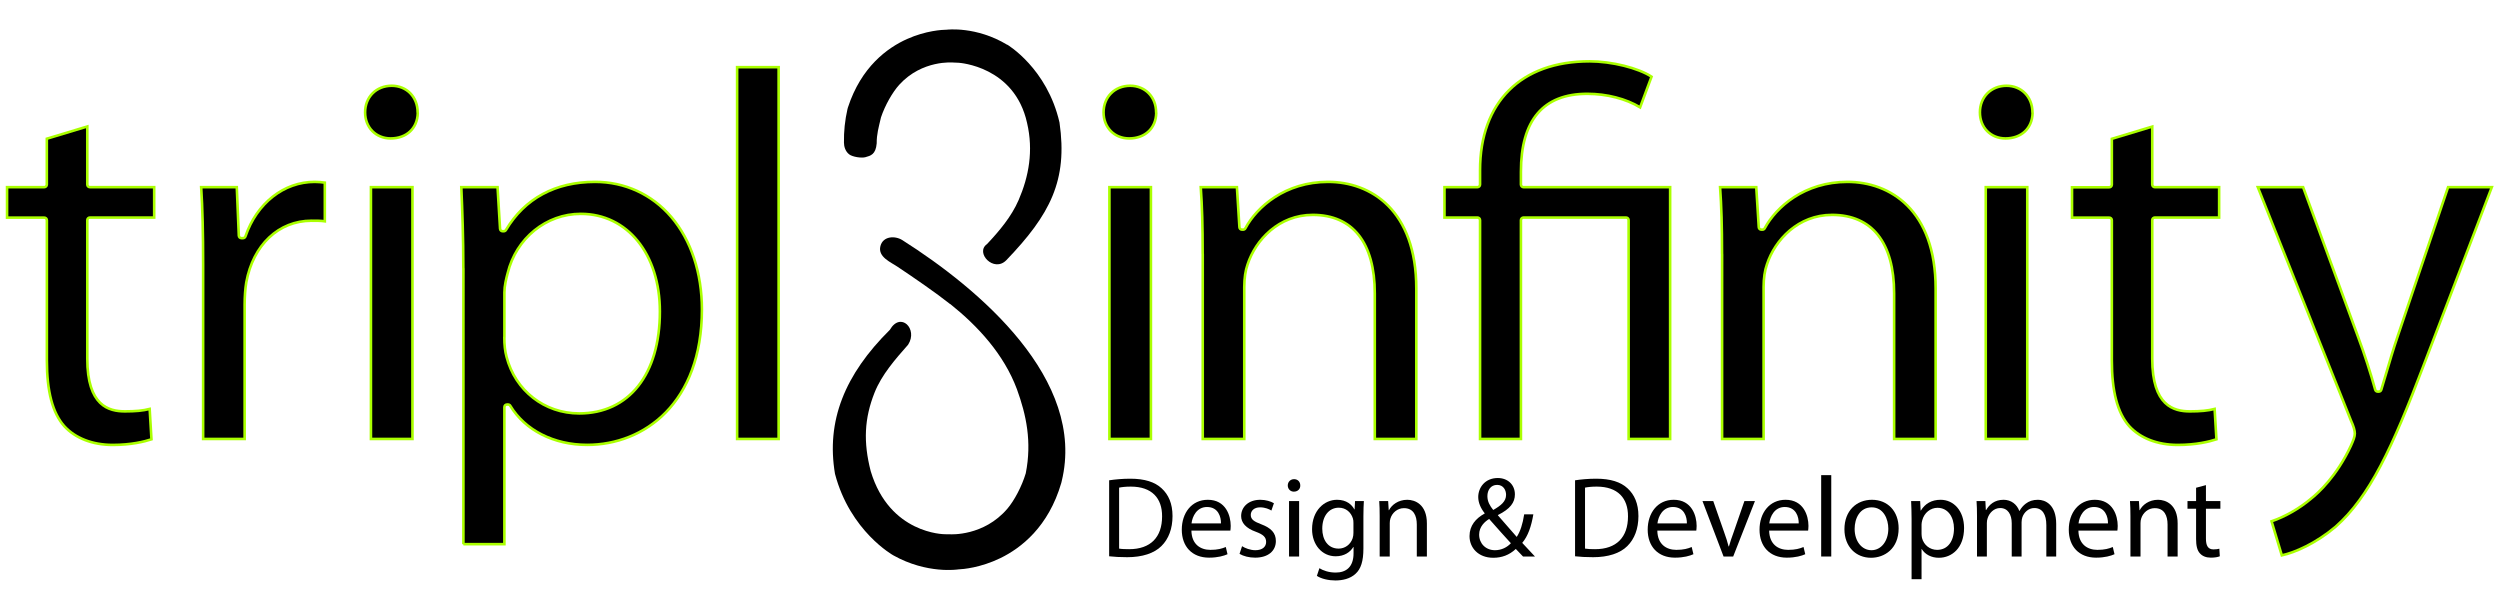
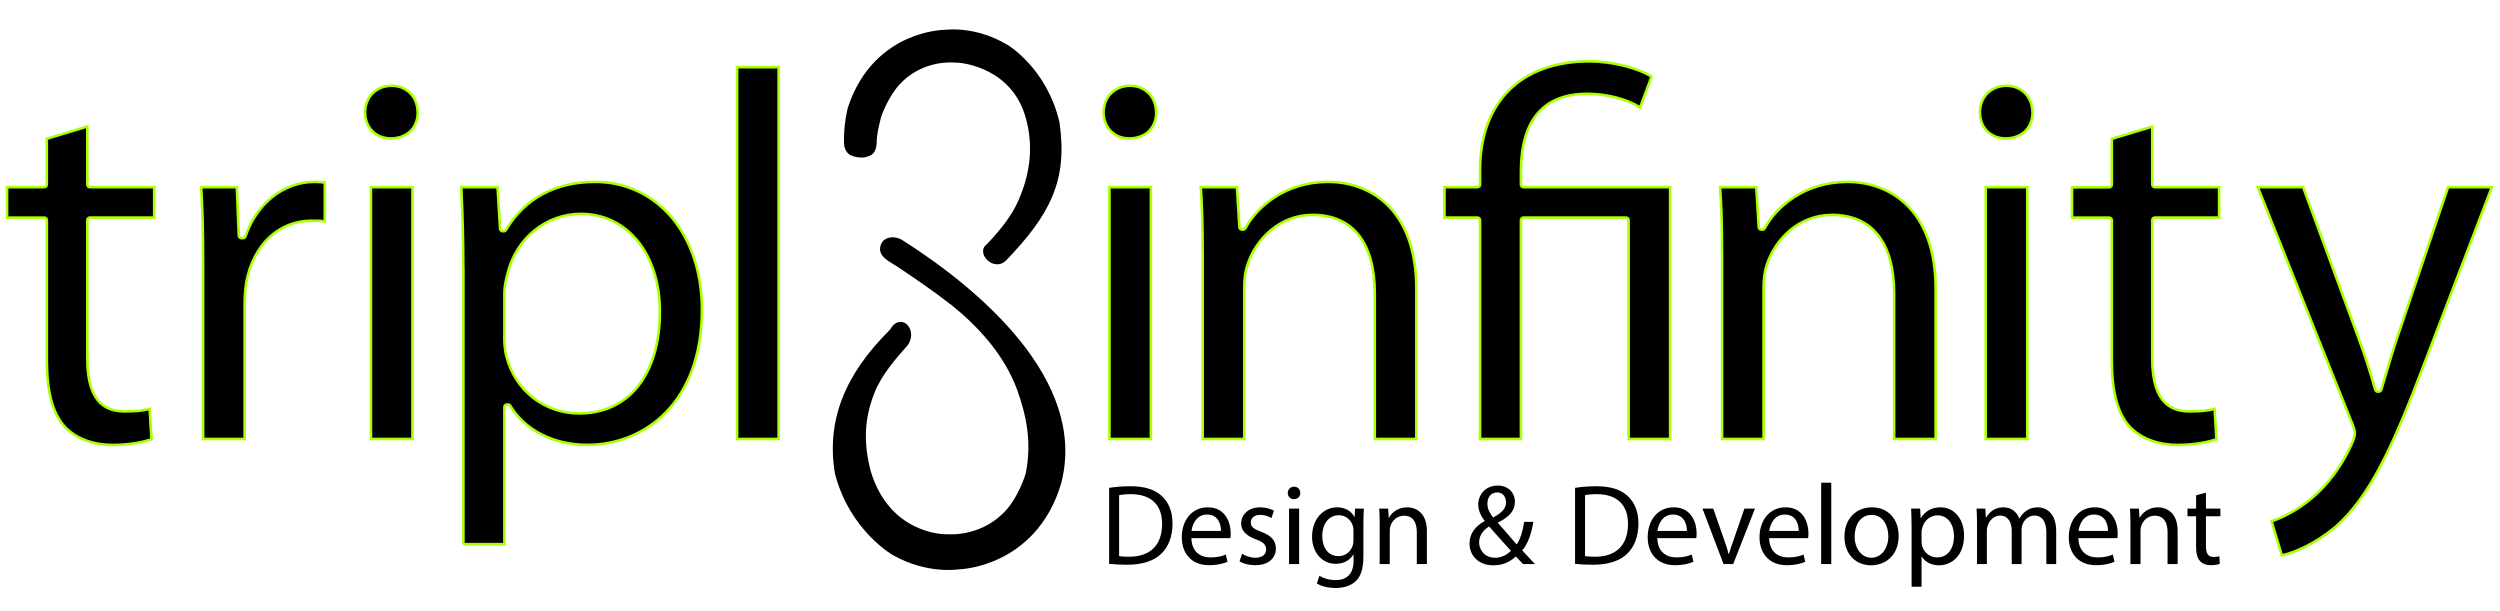
<svg xmlns="http://www.w3.org/2000/svg" viewBox="0 0 960 234.375">
  <g id="intro_tripl3infLogo">
    <defs>
      <g id="infSymMasks">
        <mask id="infSymM1">
          <path d="M386.774 17.198c-11.938-7.211-23.178-5.796-23.178-5.796-1.751.021-8.021.334-15.266 3.572-7.566 3.383-17.651 10.698-22.736 26.317l-.159.576c-.985 4.314-1.43 8.62-1.354 12.902.011 1.436.472 3.3 2 4.5 1.3 1 4.7 1.5 6.2 1.1 2.028-.563 3.999-1.021 4.368-5.303-.017-3.597.734-6.066 1.65-9.994 1.547-4.636 4.442-9.702 7.011-12.522 8.817-9.685 20.676-8.541 20.819-8.536l1.962.085c.186.012 21.5 1.3 26.3 23.1 2.5 10.688.681 20.566-3.233 29.609-2.784 6.432-7.453 11.918-12.14 16.917-4.708 3.3 2.6 11.1 7.4 6.2 16.846-17.527 23.652-30.63 20.43-52.89-4.757-20.838-20.066-29.891-20.066-29.891z" />
        </mask>
        <mask id="infSymM2">
          <path d="M364.892 116.737c10.634 8.5 20.6 19.3 25.6 32.7 3.6 9.9 5.8 20.2 3.4 32.307-1.497 5.004-4.421 10.512-7.07 13.609-9.097 10.64-21.8 9.812-21.954 9.814l-2.099-.025c-.197-.01-21.155-.082-28.402-24.178-2.932-11.312-2.424-20.385 1.454-30.175 2.76-6.963 8.055-12.929 12.895-18.427 3.913-6.057-2.894-12.864-7.008-5.709-17.361 17.188-24.497 34.988-21.073 55.3 5.8 22.1 22.4 31.3 22.4 31.3 13 7.3 24.9 5.4 24.9 5.4 1.871-.08 8.559-.623 16.188-4.326 7.968-3.864 18.497-12.014 23.407-28.869l.15-.621c9.576-39.146-31.817-74.006-61.151-92.613-2.878-1.825-7.473-1.573-8.453 2.292-1.07 4.2 4.1 6.2 6.7 8 6 4 14.6 9.9 20.1 14.272z" />
        </mask>
      </g>
    </defs>
    <g class="logo">
      <g id="letters" fill="#000" stroke="#aaff00">
        <path d="M43.301,170.852c-7.764,0-14.379-2.563-18.628-7.219C20.186,158.581,18,150.326,18,138.406V84.572c0-0.552-0.448-1-1-1 H2.709V71.874h14.272c0.552,0,1-0.448,1-1V53.265l15.538-4.696v22.304c0,0.552,0.448,1,1,1h24.688v11.661H34.52 c-0.552,0-1,0.448-1,1v53.223c0,18.112,8.26,20.207,14.474,20.207c4.08,0,6.873-0.266,9.475-0.926l0.697,11.661 C55.414,169.598,50.315,170.852,43.301,170.852z" />
        <path d="M78.002,168.566v-66.902C78,89.318,77.767,80.065,77.25,71.875h13.675l0.777,18.617 c0.022,0.536,0.463,0.958,0.999,0.958h0.609c0.429,0,0.81-0.273,0.947-0.679c4.306-12.717,14.739-20.934,26.58-20.934 c1.426,0,2.601,0.129,3.895,0.291v14.847c-1.554-0.214-3.174-0.214-5.117-0.214c-12.599,0-22.429,9.287-25.043,23.659 c-0.399,2.384-0.627,5.492-0.627,8.541v51.606H78.002z" />
        <path d="M142.439,168.566V71.874h15.943v96.693H142.439z M150.005,53.157c-5.682,0-9.806-4.21-9.806-10.011 c0-5.919,4.296-10.215,10.215-10.215c5.772,0,9.961,4.296,9.961,10.215c0,0.104,0.016,0.204,0.045,0.298 C160.283,49.267,156.132,53.157,150.005,53.157z" />
        <path d="M177.944,208.963l0.001-105.853c0-0.085-0.011-0.168-0.031-0.249c-0.005-11.804-0.362-21.436-0.771-30.988h13.917 l0.962,15.985c0.032,0.528,0.469,0.94,0.998,0.94h0.409c0.353,0,0.68-0.186,0.86-0.49c7.169-12.084,19-18.472,34.212-18.472 c11.441,0,21.836,4.786,29.269,13.477c7.586,8.87,11.764,21.478,11.764,35.502c0,35.932-22.129,52.016-44.061,52.016 c-12.808,0-23.846-5.613-29.526-15.016c-0.181-0.299-0.506-0.482-0.856-0.482h-0.409c-0.552,0-1,0.447-1,1v52.629H177.944z M193.688,129.146c-0.023,0.081-0.035,0.165-0.035,0.251c0,3.061,0.271,5.478,0.851,7.604 c3.356,13.006,14.575,21.753,27.914,21.753c19.106,0,30.975-14.994,30.975-39.131c0-22.081-12.485-37.502-30.362-37.502 c-13.287,0-24.839,9.37-28.092,22.785c-0.533,1.958-1.25,4.884-1.25,7.374V129.146z" />
        <path d="M283.053 25.794H298.996V168.566H283.053z" />
        <path d="M426.01,168.566V71.874h15.943v96.693H426.01z M433.575,53.157c-5.682,0-9.806-4.21-9.806-10.011 c0-5.919,4.296-10.215,10.216-10.215c5.772,0,9.961,4.296,9.961,10.215c0,0.104,0.016,0.204,0.045,0.298 C443.854,49.267,439.704,53.157,433.575,53.157z" />
        <path d="M527.918,168.57v-55.896c0-19.448-8.465-30.158-23.836-30.158c-12.982,0-21.918,9.563-25.014,19.041 c-0.816,2.243-1.272,5.333-1.272,8.67v58.336h-15.943c0,0,0.001-70.958,0.001-70.976c0-0.075-0.008-0.148-0.024-0.219 c-0.003-10.495-0.226-18.215-0.741-25.494h13.886l0.963,15.376c0.033,0.527,0.47,0.938,0.998,0.938h0.41 c0.369,0,0.708-0.204,0.882-0.529c4.384-8.222,15.327-17.822,31.74-17.822c16.385,0,33.893,10.772,33.893,41.005v57.728 H527.918z" />
        <path d="M625.392,168.566V84.537c0-0.552-0.447-1-1-1h-39.355c-0.553,0-1,0.448-1,1v84.029h-15.7V84.534c0-0.552-0.447-1-1-1 h-12.657V71.874h12.657c0.553,0,1-0.448,1-1v-5.505c0-26.187,15.71-41.821,42.025-41.821c8.537,0,18.768,2.561,23.831,5.904 l-4.392,11.771c-5.354-3.27-12.828-5.197-20.294-5.197c-16.901,0-25.471,10.079-25.471,29.956v4.892c0,0.552,0.447,1,1,1 h56.296v96.693H625.392z" />
        <path d="M727.342,168.57v-55.896c0-19.448-8.467-30.158-23.84-30.158c-12.981,0-21.914,9.563-25.008,19.041 c-0.814,2.232-1.27,5.323-1.27,8.67v58.336h-15.945l0.003-70.976c0-0.076-0.009-0.151-0.025-0.224 c-0.003-10.479-0.229-18.196-0.747-25.488h13.894l0.959,15.376c0.033,0.527,0.47,0.938,0.998,0.938h0.41 c0.369,0,0.708-0.204,0.882-0.529c4.387-8.222,15.331-17.822,31.739-17.822c16.385,0,33.894,10.772,33.894,41.005v57.728 H727.342z" />
        <path d="M762.53,168.566V71.874h15.942v96.693H762.53z M770.097,53.157c-5.685,0-9.811-4.21-9.811-10.011 c0-5.919,4.295-10.215,10.213-10.215c5.771,0,9.96,4.296,9.96,10.215c0,0.106,0.017,0.208,0.047,0.304 C780.366,49.27,776.219,53.157,770.097,53.157z" />
        <path d="M836.25,170.852c-7.768,0-14.384-2.563-18.63-7.219c-4.489-5.05-6.675-13.305-6.675-25.227V84.572c0-0.552-0.447-1-1-1 h-14.291V71.914h14.291c0.553,0,1-0.448,1-1v-17.61l15.515-4.689v22.259c0,0.552,0.447,1,1,1h24.689v11.661H827.46 c-0.553,0-1,0.448-1,1v53.223c0,18.112,8.262,20.207,14.476,20.207c4.078,0,6.872-0.266,9.478-0.927l0.697,11.662 C848.36,169.598,843.264,170.852,836.25,170.852z" />
        <path d="M872.275,200.183c5.259-1.816,10.715-4.933,15.106-8.644c2.779-2.201,9.89-8.63,15.35-20.328 c0.922-2.069,1.521-3.505,1.521-4.702c0-1.227-0.468-2.8-1.518-5.104l-35.729-89.53l17.391-0.001l21.172,57.667 c2.348,6.276,4.842,13.977,6.51,20.102c0.118,0.436,0.514,0.737,0.965,0.737h0.409c0.438,0,0.826-0.286,0.955-0.705 c0.617-1.994,1.258-4.174,1.931-6.46c1.295-4.402,2.763-9.393,4.376-14.104l19.349-57.238h16.791l-26.397,68.991 c-11.754,30.969-20.585,49.924-33.576,61.394c-7.671,6.449-15.53,9.866-20.662,11.006L872.275,200.183z" />
      </g>
      <g id="infSym">
        <g id="infSymPaths">
          <path id="infSymPaths_1" style="mask: url(#infSymM1)" fill="none" stroke-width="15" stroke-miterlimit="10" d="M374 103.688c0 0 31.5-22.035 26.5-57.018 c0 0 0.538-27.482-34.655-28.982c-39.655-1-37.345 50.478-37.345 50.5" />
          <path id="infSymPaths_2" style="mask: url(#infSymM2)" fill="none" stroke-width="16" stroke-miterlimit="10" d="M326.588 86.688c0 0 11.7 5.7 40.4 27 c31.911 23.7 35 42 35 62.5c0.036 24-21.706 36.366-37.193 36.754c0 0-22.098 1.973-34.37-20.754 c-11.605-23.852-3.799-36.889-3.887-37.194c0 0 6.7-20.245 24.412-32.306" />
        </g>
        <g id="infSymWhole">
          <path d="M386.774 17.198c-11.938-7.211-23.178-5.796-23.178-5.796-1.751.021-8.021.334-15.266 3.572-7.566 3.383-17.651 10.698-22.736 26.317l-.159.576c-.985 4.314-1.43 8.62-1.354 12.902.011 1.436.472 3.3 2 4.5 1.3 1 4.7 1.5 6.2 1.1 2.028-.563 3.999-1.021 4.368-5.303-.017-3.597.734-6.066 1.65-9.994 1.547-4.636 4.442-9.702 7.011-12.522 8.817-9.685 20.676-8.541 20.819-8.536l1.962.085c.186.012 21.5 1.3 26.3 23.1 2.5 10.688.681 20.566-3.233 29.609-2.784 6.432-7.453 11.918-12.14 16.917-4.708 3.3 2.6 11.1 7.4 6.2 16.846-17.527 23.652-30.63 20.43-52.89-4.757-20.838-20.066-29.891-20.066-29.891z" />
          <path d="M364.892 116.737c10.634 8.5 20.6 19.3 25.6 32.7 3.6 9.9 5.8 20.2 3.4 32.307-1.497 5.004-4.421 10.512-7.07 13.609-9.097 10.64-21.8 9.812-21.954 9.814l-2.099-.025c-.197-.01-21.155-.082-28.402-24.178-2.932-11.312-2.424-20.385 1.454-30.175 2.76-6.963 8.055-12.929 12.895-18.427 3.913-6.057-2.894-12.864-7.008-5.709-17.361 17.188-24.497 34.988-21.073 55.3 5.8 22.1 22.4 31.3 22.4 31.3 13 7.3 24.9 5.4 24.9 5.4 1.871-.08 8.559-.623 16.188-4.326 7.968-3.864 18.497-12.014 23.407-28.869l.15-.621c9.576-39.146-31.817-74.006-61.151-92.613-2.878-1.825-7.473-1.573-8.453 2.292-1.07 4.2 4.1 6.2 6.7 8 6 4 14.6 9.9 20.1 14.272z" />
        </g>
      </g>
      <g id="desanddev">
-         <path d="M425.911,184.436c2.333-0.352,5.105-0.615,8.142-0.615c5.5,0,9.417,1.275,12.014,3.696 c2.64,2.42,4.181,5.853,4.181,10.649c0,4.841-1.497,8.801-4.269,11.529c-2.772,2.772-7.349,4.269-13.114,4.269 c-2.729,0-5.017-0.132-6.953-0.352V184.436z M429.739,210.664c0.968,0.176,2.376,0.22,3.873,0.22 c8.186,0,12.63-4.576,12.63-12.586c0.044-6.997-3.917-11.441-12.014-11.441c-1.98,0-3.477,0.176-4.489,0.396V210.664z" />
-         <path d="M457.502,203.755c0.088,5.236,3.433,7.393,7.305,7.393c2.772,0,4.445-0.483,5.897-1.1l0.66,2.772 c-1.364,0.616-3.697,1.32-7.085,1.32c-6.557,0-10.474-4.313-10.474-10.738s3.784-11.485,9.989-11.485 c6.953,0,8.801,6.117,8.801,10.033c0,0.792-0.088,1.408-0.132,1.805H457.502z M468.856,200.982 c0.044-2.465-1.012-6.293-5.369-6.293c-3.917,0-5.633,3.608-5.941,6.293H468.856z" />
-         <path d="M476.95,209.739c1.144,0.748,3.168,1.541,5.105,1.541c2.816,0,4.137-1.408,4.137-3.169 c0-1.849-1.101-2.86-3.961-3.917c-3.829-1.363-5.633-3.476-5.633-6.028c0-3.433,2.772-6.249,7.35-6.249 c2.156,0,4.049,0.616,5.236,1.32l-0.968,2.816c-0.836-0.528-2.377-1.232-4.357-1.232c-2.288,0-3.564,1.32-3.564,2.904 c0,1.761,1.276,2.553,4.049,3.608c3.697,1.408,5.589,3.257,5.589,6.426c0,3.74-2.904,6.381-7.965,6.381 c-2.333,0-4.489-0.572-5.985-1.452L476.95,209.739z" />
-         <path d="M499.303,186.416c0.044,1.32-0.925,2.377-2.465,2.377c-1.364,0-2.332-1.057-2.332-2.377 c0-1.364,1.012-2.42,2.42-2.42C498.378,183.996,499.303,185.052,499.303,186.416z M494.99,213.7v-21.299h3.872V213.7H494.99z" />
-         <path d="M523.725,192.401c-0.088,1.54-0.177,3.256-0.177,5.853v12.366c0,4.885-0.968,7.877-3.036,9.725 c-2.068,1.937-5.061,2.553-7.745,2.553c-2.553,0-5.369-0.616-7.085-1.76l0.968-2.949c1.408,0.881,3.608,1.673,6.249,1.673 c3.961,0,6.865-2.068,6.865-7.438v-2.376h-0.088c-1.188,1.98-3.477,3.564-6.777,3.564c-5.28,0-9.065-4.488-9.065-10.386 c0-7.217,4.709-11.31,9.594-11.31c3.696,0,5.721,1.937,6.645,3.696h0.089l0.176-3.212H523.725z M519.72,200.807 c0-0.66-0.044-1.232-0.22-1.761c-0.704-2.244-2.597-4.093-5.413-4.093c-3.696,0-6.337,3.125-6.337,8.054 c0,4.181,2.112,7.657,6.293,7.657c2.376,0,4.532-1.496,5.369-3.961c0.22-0.66,0.308-1.408,0.308-2.068V200.807z" />
-         <path d="M529.794,198.166c0-2.2-0.044-4.005-0.177-5.765h3.433l0.22,3.521h0.089 c1.056-2.024,3.521-4.005,7.041-4.005c2.948,0,7.524,1.761,7.524,9.065V213.7h-3.872v-12.277c0-3.433-1.276-6.293-4.929-6.293 c-2.553,0-4.533,1.804-5.193,3.96c-0.176,0.484-0.264,1.145-0.264,1.805V213.7h-3.872V198.166z" />
-         <path d="M584.844,213.7c-0.836-0.836-1.628-1.672-2.772-2.904c-2.552,2.376-5.413,3.389-8.669,3.389 c-5.765,0-9.109-3.873-9.109-8.317c0-4.049,2.42-6.821,5.809-8.669v-0.133c-1.54-1.936-2.464-4.092-2.464-6.204 c0-3.609,2.596-7.306,7.524-7.306c3.697,0,6.558,2.465,6.558,6.293c0,3.125-1.805,5.589-6.514,7.921v0.133 c2.509,2.904,5.325,6.16,7.218,8.272c1.364-2.068,2.288-4.929,2.86-8.669h3.521c-0.792,4.665-2.068,8.361-4.269,10.958 c1.584,1.672,3.124,3.344,4.885,5.236H584.844z M580.18,208.596c-1.761-1.937-5.062-5.545-8.361-9.329 c-1.585,1.012-3.829,2.904-3.829,6.028c0,3.389,2.509,5.985,6.073,5.985C576.614,211.28,578.771,210.136,580.18,208.596z M571.158,190.509c0,2.112,0.968,3.74,2.244,5.325c2.992-1.717,4.929-3.301,4.929-5.81c0-1.804-1.013-3.828-3.433-3.828 C572.434,186.196,571.158,188.221,571.158,190.509z" />
-         <path d="M604.821,184.436c2.332-0.352,5.104-0.615,8.141-0.615c5.501,0,9.418,1.275,12.014,3.696 c2.641,2.42,4.181,5.853,4.181,10.649c0,4.841-1.496,8.801-4.269,11.529c-2.772,2.772-7.349,4.269-13.113,4.269 c-2.729,0-5.017-0.132-6.953-0.352V184.436z M608.649,210.664c0.969,0.176,2.377,0.22,3.873,0.22 c8.185,0,12.63-4.576,12.63-12.586c0.044-6.997-3.917-11.441-12.014-11.441c-1.98,0-3.477,0.176-4.489,0.396V210.664z" />
-         <path d="M636.413,203.755c0.088,5.236,3.433,7.393,7.305,7.393c2.772,0,4.444-0.483,5.896-1.1l0.66,2.772 c-1.364,0.616-3.696,1.32-7.085,1.32c-6.557,0-10.474-4.313-10.474-10.738s3.785-11.485,9.99-11.485 c6.952,0,8.801,6.117,8.801,10.033c0,0.792-0.088,1.408-0.132,1.805H636.413z M647.767,200.982 c0.044-2.465-1.013-6.293-5.369-6.293c-3.916,0-5.633,3.608-5.94,6.293H647.767z" />
-         <path d="M657.885,192.401l4.181,11.97c0.704,1.937,1.275,3.696,1.716,5.456h0.132 c0.484-1.76,1.101-3.52,1.805-5.456l4.137-11.97h4.048l-8.36,21.299h-3.697l-8.097-21.299H657.885z" />
-         <path d="M679.356,203.755c0.088,5.236,3.433,7.393,7.305,7.393c2.772,0,4.444-0.483,5.896-1.1l0.66,2.772 c-1.364,0.616-3.696,1.32-7.085,1.32c-6.557,0-10.474-4.313-10.474-10.738s3.785-11.485,9.99-11.485 c6.952,0,8.801,6.117,8.801,10.033c0,0.792-0.088,1.408-0.132,1.805H679.356z M690.71,200.982 c0.044-2.465-1.013-6.293-5.369-6.293c-3.916,0-5.633,3.608-5.94,6.293H690.71z" />
-         <path d="M699.332,182.456h3.872V213.7h-3.872V182.456z" />
-         <path d="M729.077,202.875c0,7.877-5.457,11.31-10.605,11.31c-5.765,0-10.21-4.225-10.21-10.958 c0-7.129,4.665-11.31,10.562-11.31C724.94,191.917,729.077,196.361,729.077,202.875z M712.179,203.095 c0,4.665,2.685,8.186,6.469,8.186c3.696,0,6.469-3.477,6.469-8.273c0-3.608-1.804-8.186-6.381-8.186 C714.159,194.821,712.179,199.046,712.179,203.095z" />
-         <path d="M734.047,199.354c0-2.729-0.089-4.929-0.177-6.953h3.477l0.177,3.652h0.088 c1.584-2.597,4.092-4.137,7.568-4.137c5.149,0,9.021,4.356,9.021,10.825c0,7.657-4.664,11.442-9.682,11.442 c-2.816,0-5.28-1.232-6.557-3.345h-0.088v11.573h-3.828V199.354z M737.875,205.031c0,0.571,0.088,1.1,0.176,1.584 c0.704,2.685,3.037,4.532,5.809,4.532c4.093,0,6.47-3.344,6.47-8.229c0-4.269-2.245-7.922-6.337-7.922 c-2.641,0-5.105,1.893-5.854,4.797c-0.132,0.484-0.264,1.057-0.264,1.584V205.031z" />
-         <path d="M759.17,198.166c0-2.2-0.045-4.005-0.177-5.765h3.389l0.176,3.433h0.133 c1.188-2.024,3.168-3.917,6.688-3.917c2.904,0,5.104,1.761,6.029,4.269h0.088c0.66-1.188,1.496-2.112,2.376-2.772 c1.276-0.968,2.685-1.496,4.709-1.496c2.816,0,6.997,1.849,6.997,9.241V213.7h-3.785v-12.058c0-4.093-1.496-6.557-4.62-6.557 c-2.2,0-3.917,1.628-4.577,3.521c-0.176,0.527-0.308,1.231-0.308,1.936V213.7h-3.784v-12.762c0-3.389-1.497-5.853-4.445-5.853 c-2.42,0-4.181,1.936-4.797,3.872c-0.22,0.572-0.308,1.232-0.308,1.893v12.85h-3.784V198.166z" />
-         <path d="M798.11,203.755c0.088,5.236,3.433,7.393,7.305,7.393c2.772,0,4.444-0.483,5.896-1.1l0.66,2.772 c-1.364,0.616-3.696,1.32-7.085,1.32c-6.557,0-10.474-4.313-10.474-10.738s3.785-11.485,9.99-11.485 c6.952,0,8.801,6.117,8.801,10.033c0,0.792-0.088,1.408-0.132,1.805H798.11z M809.464,200.982 c0.044-2.465-1.013-6.293-5.369-6.293c-3.916,0-5.633,3.608-5.94,6.293H809.464z" />
-         <path d="M818.086,198.166c0-2.2-0.045-4.005-0.177-5.765h3.433l0.221,3.521h0.088 c1.056-2.024,3.521-4.005,7.041-4.005c2.948,0,7.524,1.761,7.524,9.065V213.7h-3.872v-12.277c0-3.433-1.276-6.293-4.929-6.293 c-2.553,0-4.533,1.804-5.193,3.96c-0.176,0.484-0.264,1.145-0.264,1.805V213.7h-3.872V198.166z" />
-         <path d="M847.082,186.284v6.117h5.545v2.948h-5.545v11.485c0,2.641,0.748,4.137,2.904,4.137 c1.013,0,1.761-0.132,2.244-0.264l0.177,2.904c-0.748,0.308-1.937,0.528-3.433,0.528c-1.805,0-3.257-0.572-4.181-1.629 c-1.101-1.144-1.496-3.036-1.496-5.545V195.35h-3.301v-2.948h3.301v-5.105L847.082,186.284z" />
+         <path d="M425.911,187.332c2.333-0.352,5.105-0.615,8.142-0.615c5.5,0,9.417,1.275,12.014,3.696 c2.64,2.42,4.181,5.853,4.181,10.649c0,4.841-1.497,8.801-4.269,11.529c-2.772,2.772-7.349,4.269-13.114,4.269 c-2.729,0-5.017-0.132-6.953-0.352V187.332z M429.739,213.561c0.968,0.176,2.376,0.22,3.873,0.22 c8.186,0,12.63-4.576,12.63-12.586c0.044-6.997-3.917-11.441-12.014-11.441c-1.98,0-3.477,0.176-4.489,0.396V213.561z" />
+         <path d="M457.502,206.651c0.088,5.236,3.433,7.393,7.305,7.393c2.772,0,4.445-0.483,5.897-1.1l0.66,2.772 c-1.364,0.616-3.697,1.32-7.085,1.32c-6.557,0-10.474-4.313-10.474-10.738s3.784-11.485,9.989-11.485 c6.953,0,8.801,6.117,8.801,10.033c0,0.792-0.088,1.408-0.132,1.805H457.502z M468.856,203.879 c0.044-2.465-1.012-6.293-5.369-6.293c-3.917,0-5.633,3.608-5.941,6.293H468.856z" />
+         <path d="M476.95,212.636c1.144,0.748,3.168,1.541,5.105,1.541c2.816,0,4.137-1.408,4.137-3.169 c0-1.849-1.101-2.86-3.961-3.917c-3.829-1.363-5.633-3.476-5.633-6.028c0-3.433,2.772-6.249,7.35-6.249 c2.156,0,4.049,0.616,5.236,1.32l-0.968,2.816c-0.836-0.528-2.377-1.232-4.357-1.232c-2.288,0-3.564,1.32-3.564,2.904 c0,1.761,1.276,2.553,4.049,3.608c3.697,1.408,5.589,3.257,5.589,6.426c0,3.74-2.904,6.381-7.965,6.381 c-2.333,0-4.489-0.572-5.985-1.452L476.95,212.636z" />
+         <path d="M499.303,189.312c0.044,1.32-0.925,2.377-2.465,2.377c-1.364,0-2.332-1.057-2.332-2.377 c0-1.364,1.012-2.42,2.42-2.42C498.378,186.893,499.303,187.948,499.303,189.312z M494.99,216.597v-21.299h3.872v21.299H494.99z" />
+         <path d="M523.725,195.298c-0.088,1.54-0.177,3.256-0.177,5.853v12.366c0,4.885-0.968,7.877-3.036,9.725 c-2.068,1.937-5.061,2.553-7.745,2.553c-2.553,0-5.369-0.616-7.085-1.76l0.968-2.949c1.408,0.881,3.608,1.673,6.249,1.673 c3.961,0,6.865-2.068,6.865-7.438v-2.376h-0.088c-1.188,1.98-3.477,3.564-6.777,3.564c-5.28,0-9.065-4.488-9.065-10.386 c0-7.217,4.709-11.31,9.594-11.31c3.696,0,5.721,1.937,6.645,3.696h0.089l0.176-3.212H523.725z M519.72,203.703 c0-0.66-0.044-1.232-0.22-1.761c-0.704-2.244-2.597-4.093-5.413-4.093c-3.696,0-6.337,3.125-6.337,8.054 c0,4.181,2.112,7.657,6.293,7.657c2.376,0,4.532-1.496,5.369-3.961c0.22-0.66,0.308-1.408,0.308-2.068V203.703z" />
+         <path d="M529.794,201.062c0-2.2-0.044-4.005-0.177-5.765h3.433l0.22,3.521h0.089 c1.056-2.024,3.521-4.005,7.041-4.005c2.948,0,7.524,1.761,7.524,9.065v12.718h-3.872v-12.277c0-3.433-1.276-6.293-4.929-6.293 c-2.553,0-4.533,1.804-5.193,3.96c-0.176,0.484-0.264,1.145-0.264,1.805v12.806h-3.872V201.062z" />
+         <path d="M584.844,216.597c-0.836-0.836-1.628-1.672-2.772-2.904c-2.552,2.376-5.413,3.389-8.669,3.389 c-5.765,0-9.109-3.873-9.109-8.317c0-4.049,2.42-6.821,5.809-8.669v-0.133c-1.54-1.936-2.464-4.092-2.464-6.204 c0-3.609,2.596-7.306,7.524-7.306c3.697,0,6.558,2.465,6.558,6.293c0,3.125-1.805,5.589-6.514,7.921v0.133 c2.509,2.904,5.325,6.16,7.218,8.272c1.364-2.068,2.288-4.929,2.86-8.669h3.521c-0.792,4.665-2.068,8.361-4.269,10.958 c1.584,1.672,3.124,3.344,4.885,5.236H584.844z M580.18,211.492c-1.761-1.937-5.062-5.545-8.361-9.329 c-1.585,1.012-3.829,2.904-3.829,6.028c0,3.389,2.509,5.985,6.073,5.985C576.614,214.177,578.771,213.032,580.18,211.492z M571.158,193.405c0,2.112,0.968,3.74,2.244,5.325c2.992-1.717,4.929-3.301,4.929-5.81c0-1.804-1.013-3.828-3.433-3.828 C572.434,189.093,571.158,191.117,571.158,193.405z" />
+         <path d="M604.821,187.332c2.332-0.352,5.104-0.615,8.141-0.615c5.501,0,9.418,1.275,12.014,3.696 c2.641,2.42,4.181,5.853,4.181,10.649c0,4.841-1.496,8.801-4.269,11.529c-2.772,2.772-7.349,4.269-13.113,4.269 c-2.729,0-5.017-0.132-6.953-0.352V187.332z M608.649,213.561c0.969,0.176,2.377,0.22,3.873,0.22 c8.185,0,12.63-4.576,12.63-12.586c0.044-6.997-3.917-11.441-12.014-11.441c-1.98,0-3.477,0.176-4.489,0.396V213.561z" />
+         <path d="M636.413,206.651c0.088,5.236,3.433,7.393,7.305,7.393c2.772,0,4.444-0.483,5.896-1.1l0.66,2.772 c-1.364,0.616-3.696,1.32-7.085,1.32c-6.557,0-10.474-4.313-10.474-10.738s3.785-11.485,9.99-11.485 c6.952,0,8.801,6.117,8.801,10.033c0,0.792-0.088,1.408-0.132,1.805H636.413z M647.767,203.879 c0.044-2.465-1.013-6.293-5.369-6.293c-3.916,0-5.633,3.608-5.94,6.293H647.767z" />
+         <path d="M657.885,195.298l4.181,11.97c0.704,1.937,1.275,3.696,1.716,5.456h0.132 c0.484-1.76,1.101-3.52,1.805-5.456l4.137-11.97h4.048l-8.36,21.299h-3.697l-8.097-21.299H657.885z" />
+         <path d="M679.356,206.651c0.088,5.236,3.433,7.393,7.305,7.393c2.772,0,4.444-0.483,5.896-1.1l0.66,2.772 c-1.364,0.616-3.696,1.32-7.085,1.32c-6.557,0-10.474-4.313-10.474-10.738s3.785-11.485,9.99-11.485 c6.952,0,8.801,6.117,8.801,10.033c0,0.792-0.088,1.408-0.132,1.805H679.356z M690.71,203.879 c0.044-2.465-1.013-6.293-5.369-6.293c-3.916,0-5.633,3.608-5.94,6.293H690.71z" />
+         <path d="M699.332,185.353h3.872v31.244h-3.872V185.353z" />
+         <path d="M729.077,205.771c0,7.877-5.457,11.31-10.605,11.31c-5.765,0-10.21-4.225-10.21-10.958 c0-7.129,4.665-11.31,10.562-11.31C724.94,194.813,729.077,199.258,729.077,205.771z M712.179,205.991 c0,4.665,2.685,8.186,6.469,8.186c3.696,0,6.469-3.477,6.469-8.273c0-3.608-1.804-8.186-6.381-8.186 C714.159,197.718,712.179,201.942,712.179,205.991z" />
+         <path d="M734.047,202.251c0-2.729-0.089-4.929-0.177-6.953h3.477l0.177,3.652h0.088 c1.584-2.597,4.092-4.137,7.568-4.137c5.149,0,9.021,4.356,9.021,10.825c0,7.657-4.664,11.442-9.682,11.442 c-2.816,0-5.28-1.232-6.557-3.345h-0.088v11.573h-3.828V202.251z M737.875,207.928c0,0.571,0.088,1.1,0.176,1.584 c0.704,2.685,3.037,4.532,5.809,4.532c4.093,0,6.47-3.344,6.47-8.229c0-4.269-2.245-7.922-6.337-7.922 c-2.641,0-5.105,1.893-5.854,4.797c-0.132,0.484-0.264,1.057-0.264,1.584V207.928z" />
+         <path d="M759.17,201.062c0-2.2-0.045-4.005-0.177-5.765h3.389l0.176,3.433h0.133 c1.188-2.024,3.168-3.917,6.688-3.917c2.904,0,5.104,1.761,6.029,4.269h0.088c0.66-1.188,1.496-2.112,2.376-2.772 c1.276-0.968,2.685-1.496,4.709-1.496c2.816,0,6.997,1.849,6.997,9.241v12.542h-3.785v-12.058c0-4.093-1.496-6.557-4.62-6.557 c-2.2,0-3.917,1.628-4.577,3.521c-0.176,0.527-0.308,1.231-0.308,1.936v13.158h-3.784v-12.762c0-3.389-1.497-5.853-4.445-5.853 c-2.42,0-4.181,1.936-4.797,3.872c-0.22,0.572-0.308,1.232-0.308,1.893v12.85h-3.784V201.062z" />
+         <path d="M798.11,206.651c0.088,5.236,3.433,7.393,7.305,7.393c2.772,0,4.444-0.483,5.896-1.1l0.66,2.772 c-1.364,0.616-3.696,1.32-7.085,1.32c-6.557,0-10.474-4.313-10.474-10.738s3.785-11.485,9.99-11.485 c6.952,0,8.801,6.117,8.801,10.033c0,0.792-0.088,1.408-0.132,1.805H798.11z M809.464,203.879 c0.044-2.465-1.013-6.293-5.369-6.293c-3.916,0-5.633,3.608-5.94,6.293H809.464z" />
+         <path d="M818.086,201.062c0-2.2-0.045-4.005-0.177-5.765h3.433l0.221,3.521h0.088 c1.056-2.024,3.521-4.005,7.041-4.005c2.948,0,7.524,1.761,7.524,9.065v12.718h-3.872v-12.277c0-3.433-1.276-6.293-4.929-6.293 c-2.553,0-4.533,1.804-5.193,3.96c-0.176,0.484-0.264,1.145-0.264,1.805v12.806h-3.872V201.062z" />
+         <path d="M847.082,189.181v6.117h5.545v2.948h-5.545v11.485c0,2.641,0.748,4.137,2.904,4.137 c1.013,0,1.761-0.132,2.244-0.264l0.177,2.904c-0.748,0.308-1.937,0.528-3.433,0.528c-1.805,0-3.257-0.572-4.181-1.629 c-1.101-1.144-1.496-3.036-1.496-5.545v-11.617h-3.301v-2.948h3.301v-5.105L847.082,189.181z" />
      </g>
    </g>
  </g>
</svg>
